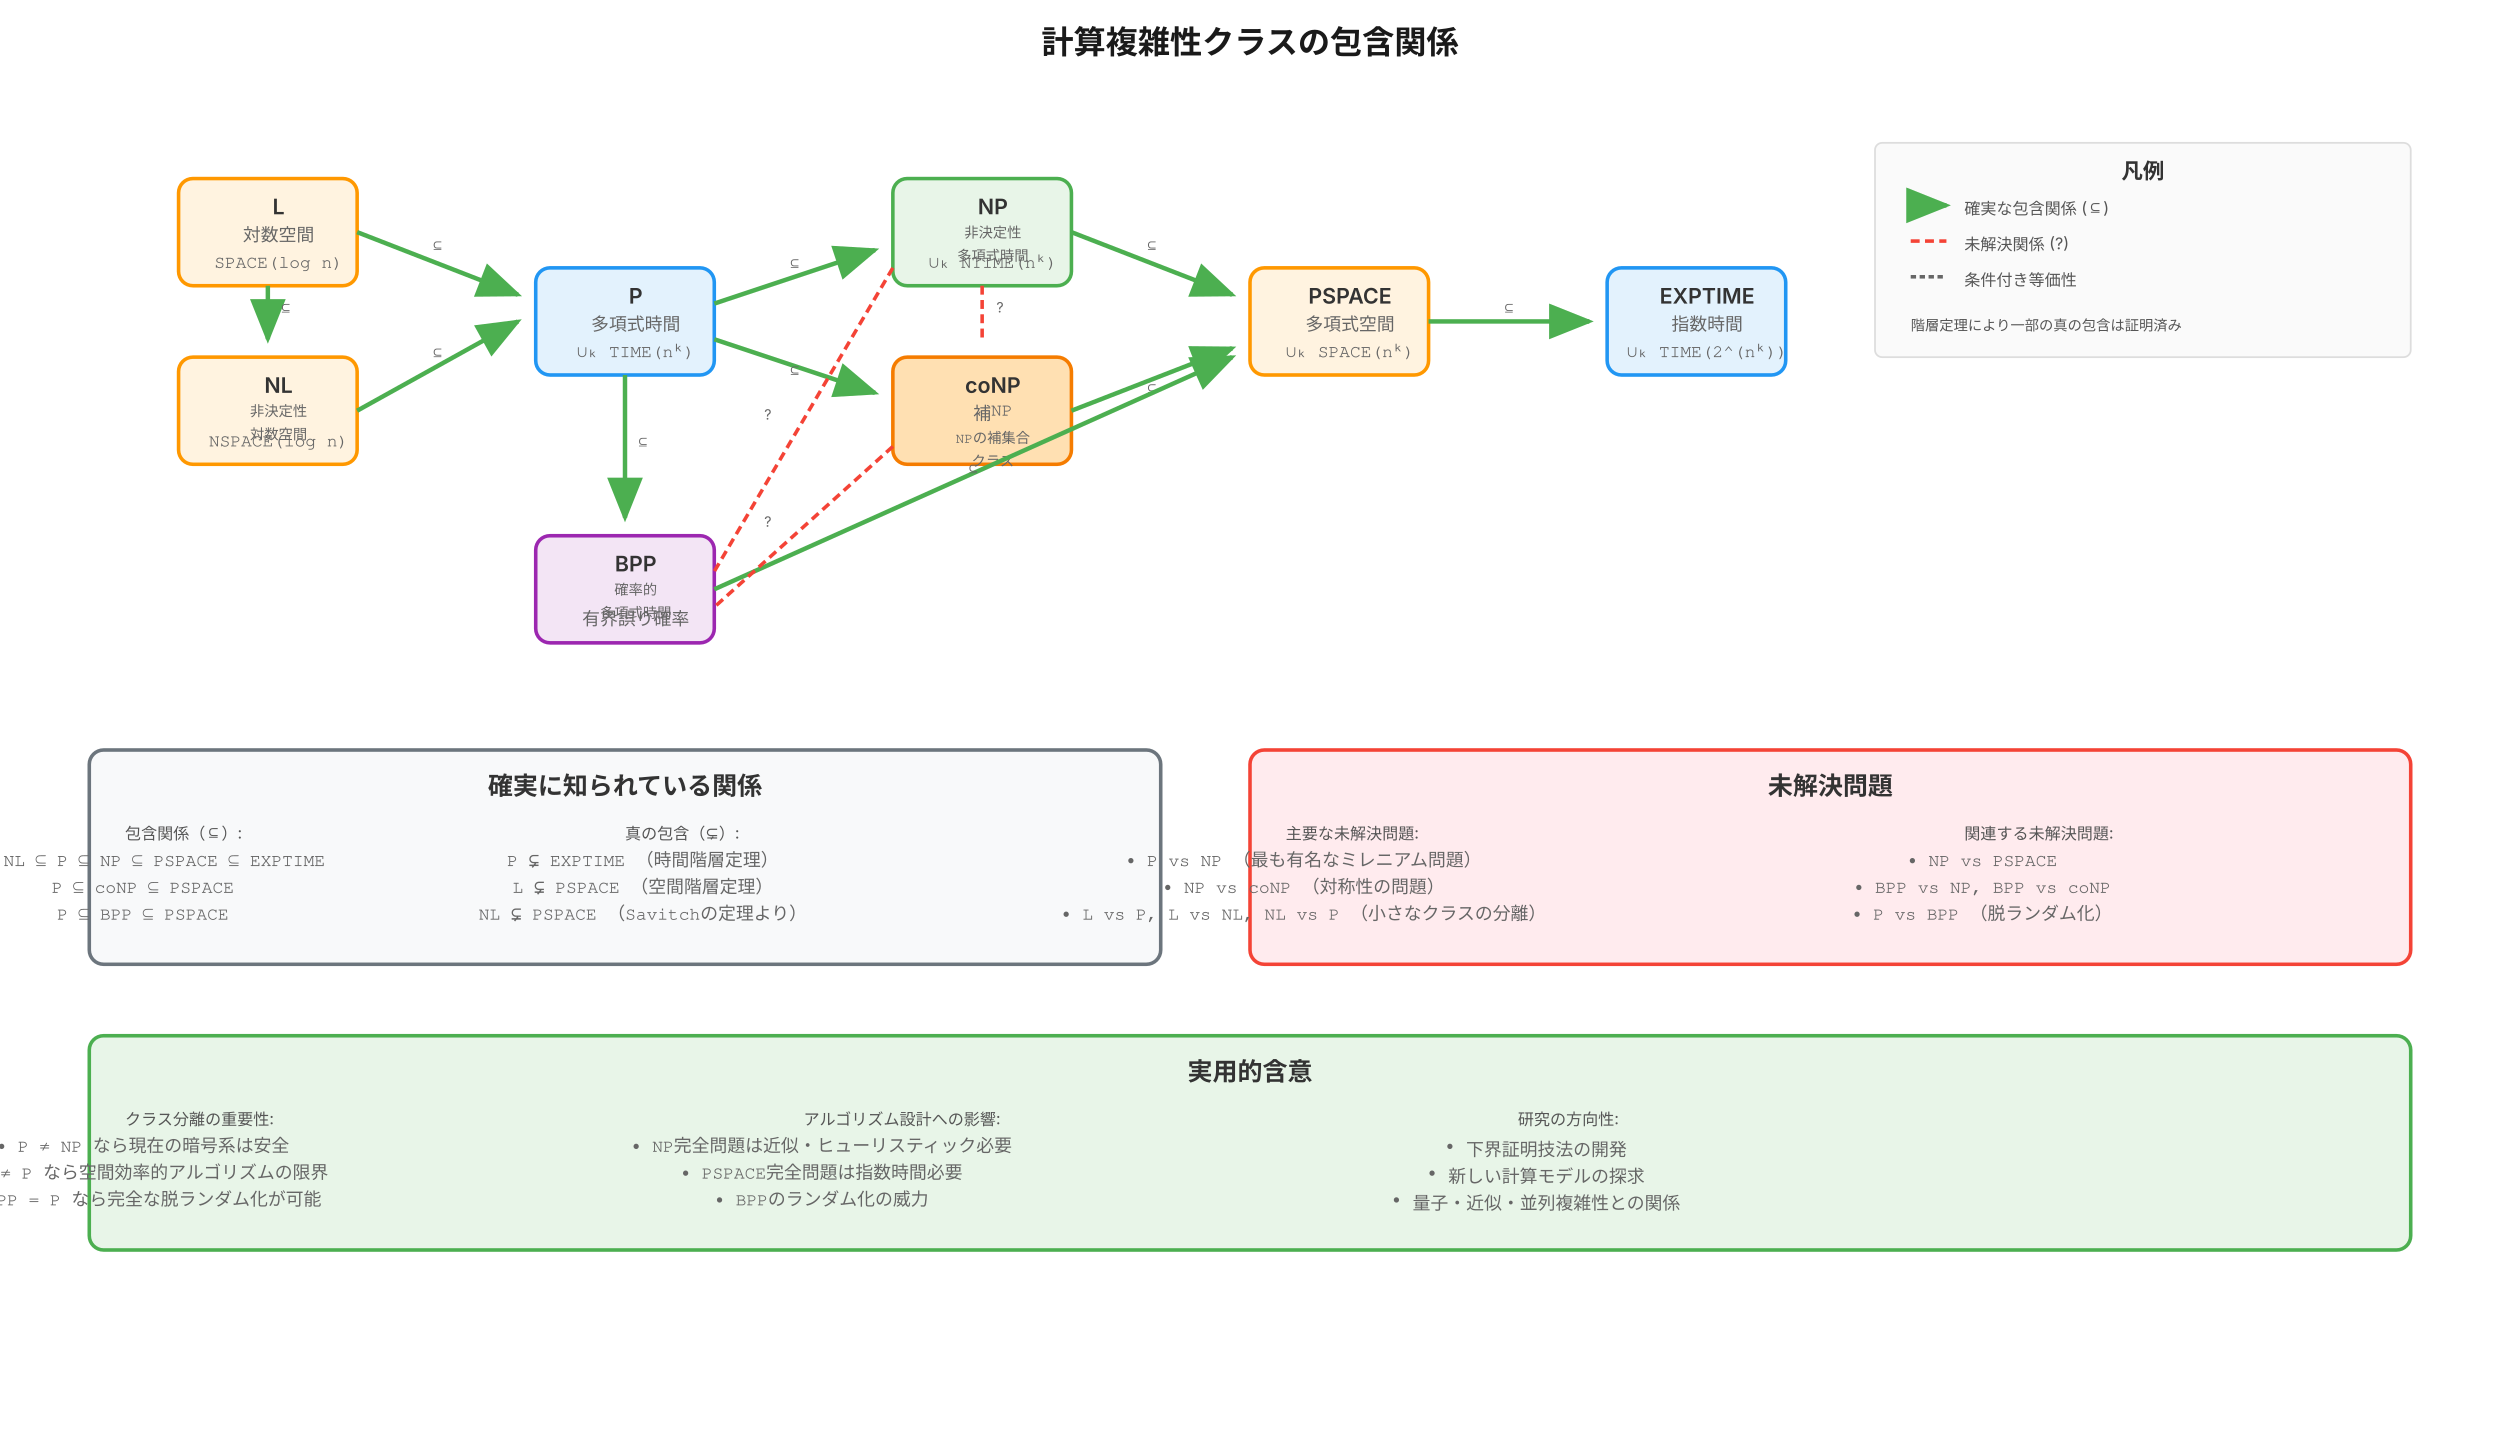
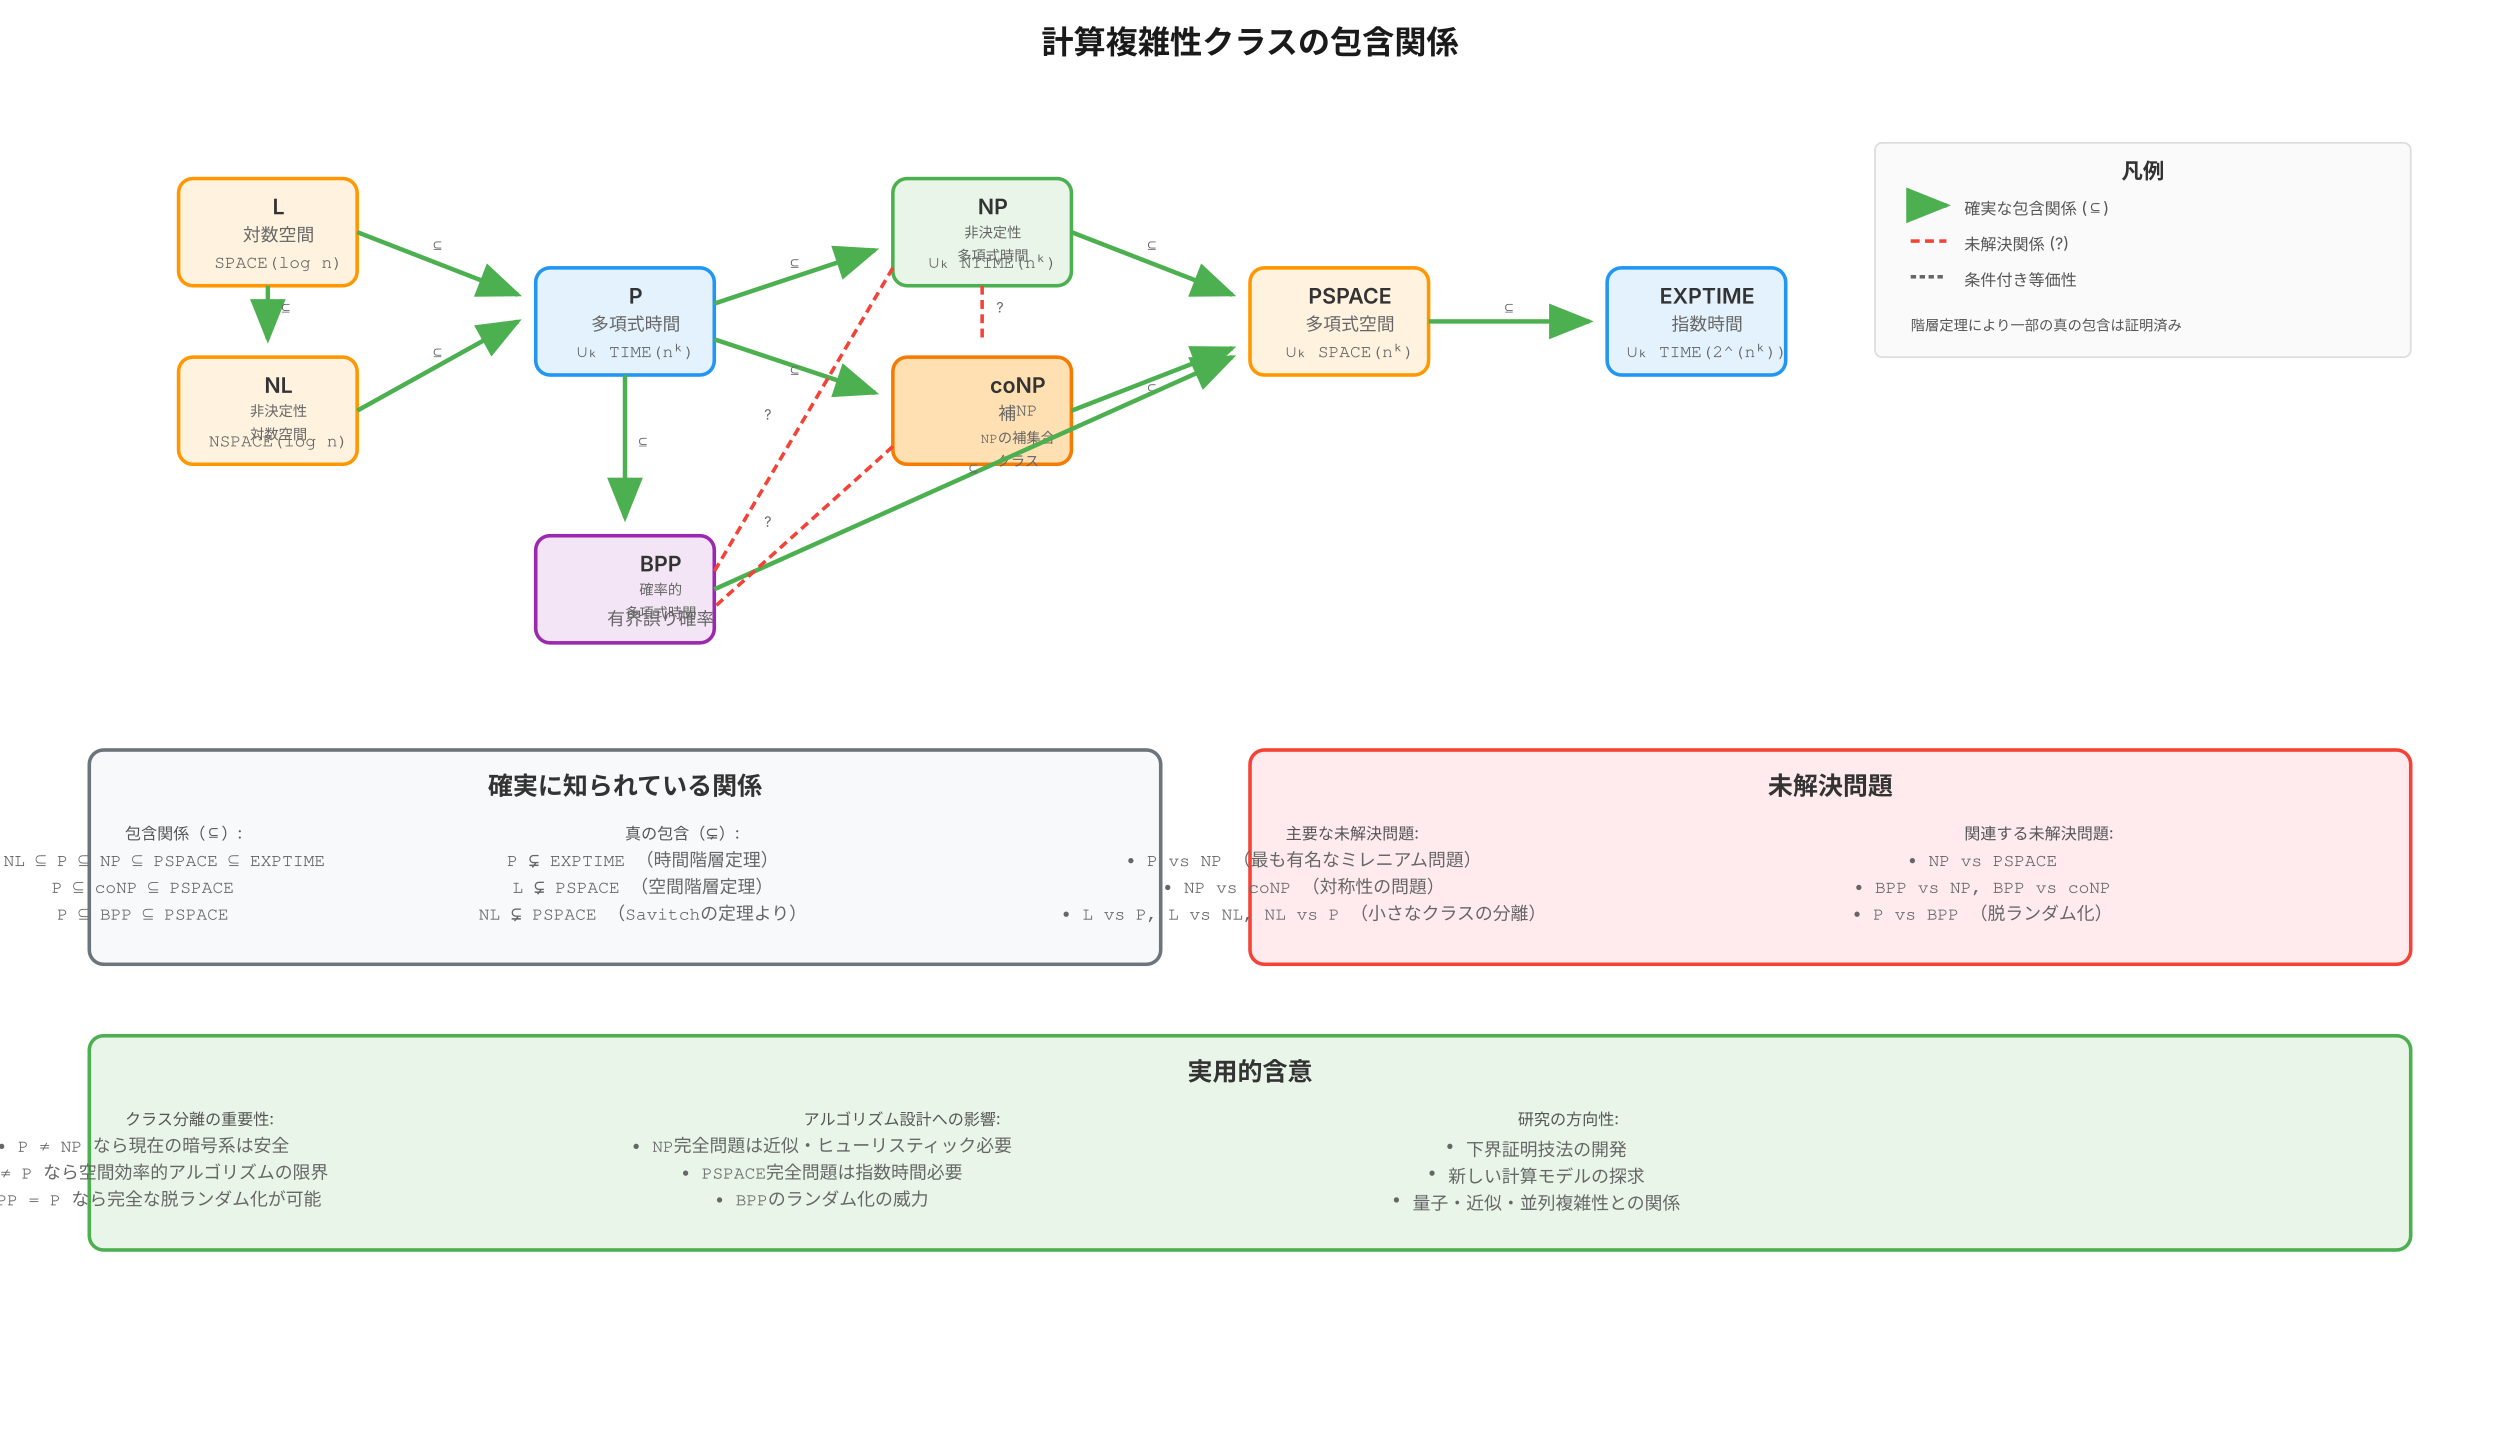
<svg xmlns="http://www.w3.org/2000/svg" viewBox="0 0 1400 800" role="img" aria-labelledby="title desc">
  <defs>
    <style>
      .deterministic-time { fill: #e3f2fd; stroke: #2196f3; stroke-width: 2px; rx: 8px; }
      .non-deterministic-time { fill: #e8f5e8; stroke: #4caf50; stroke-width: 2px; rx: 8px; }
      .space-class { fill: #fff3e0; stroke: #ff9800; stroke-width: 2px; rx: 8px; }
      .probabilistic-class { fill: #f3e5f5; stroke: #9c27b0; stroke-width: 2px; rx: 8px; }
      .complement-class { fill: #ffe0b2; stroke: #f57c00; stroke-width: 2px; rx: 8px; }
      
      .inclusion-arrow { 
        stroke: #4caf50; 
        stroke-width: 2.5px; 
        fill: none; 
        marker-end: url(#inclusion-arrowhead);
      }
      
      .uncertain-relation { 
        stroke: #f44336; 
        stroke-width: 2px; 
        stroke-dasharray: 5,3;
        fill: none;
      }
      
      .equivalence-line {
        stroke: #666;
        stroke-width: 2px;
        stroke-dasharray: 3,2;
        fill: none;
      }
      
      .title { 
        font-family: Inter, Helvetica, sans-serif;
        font-size: 18px; 
        font-weight: 600; 
        text-anchor: middle; 
        fill: #1a1a1a;
      }
      
      .section-title { 
        font-family: Inter, Helvetica, sans-serif;
        font-size: 14px; 
        font-weight: 600; 
        text-anchor: middle; 
        fill: #333;
      }
      
      .class-name { 
        font-family: Inter, Helvetica, sans-serif;
        font-size: 12px; 
        font-weight: 600; 
        text-anchor: middle; 
        fill: #333;
      }
      
      .class-notation { 
        font-family: Courier, monospace;
        font-size: 10px; 
        font-weight: 500; 
        text-anchor: middle; 
        fill: #666;
      }
      .small { font-size: 8px; }
      
      .description { 
        font-family: Inter, Helvetica, sans-serif;
        font-size: 9px; 
        font-weight: 400; 
        text-anchor: start; 
        fill: #555;
      }
      
      .relation-label { 
        font-family: Inter, Helvetica, sans-serif;
        font-size: 8px; 
        font-weight: 400; 
        text-anchor: middle; 
        fill: #666;
      }
    </style>
    <marker id="inclusion-arrowhead" markerWidth="10" markerHeight="8" refX="9" refY="4" orient="auto">
      <polygon points="0 0, 10 4, 0 8" fill="#4caf50" />
    </marker>
  </defs>
  <text x="700" y="30" class="title">計算複雑性クラスの包含関係</text>
  <g id="basic-hierarchy">
    <rect x="100" y="100" width="100" height="60" class="space-class" />
    <text x="156" y="120" class="class-name">L</text>
    <text x="156" y="135" class="class-notation">対数空間</text>
    <text x="156" y="150" class="class-notation">SPACE(log n)</text>
    <rect x="100" y="200" width="100" height="60" class="space-class" />
    <text x="156" y="220" class="class-name">NL</text>
    <text x="156" y="233" class="class-notation small">非決定性</text>
    <text x="156" y="246" class="class-notation small">対数空間</text>
    <text x="156" y="250" class="class-notation">NSPACE(log n)</text>
    <rect x="300" y="150" width="100" height="60" class="deterministic-time" />
    <text x="356" y="170" class="class-name">P</text>
    <text x="356" y="185" class="class-notation">多項式時間</text>
    <text x="356" y="200" class="class-notation">∪ₖ TIME(nᵏ)</text>
    <rect x="500" y="100" width="100" height="60" class="non-deterministic-time" />
    <text x="556" y="120" class="class-name">NP</text>
    <text x="556" y="133" class="class-notation small">非決定性</text>
    <text x="556" y="146" class="class-notation small">多項式時間</text>
    <text x="556" y="150" class="class-notation">∪ₖ NTIME(nᵏ)</text>
    <rect x="500" y="200" width="100" height="60" class="complement-class" />
-     <text x="556" y="220" class="class-name">coNP</text>
-     <text x="556" y="235" class="class-notation">補NP</text>
-     <text x="556" y="248" class="class-notation small">NPの補集合</text>
-     <text x="556" y="261" class="class-notation small">クラス</text>
+     <text x="570" y="220" class="class-name">coNP</text>
+     <text x="570" y="235" class="class-notation">補NP</text>
+     <text x="570" y="248" class="class-notation small">NPの補集合</text>
+     <text x="570" y="261" class="class-notation small">クラス</text>
    <rect x="300" y="300" width="100" height="60" class="probabilistic-class" />
-     <text x="356" y="320" class="class-name">BPP</text>
-     <text x="356" y="333" class="class-notation small">確率的</text>
-     <text x="356" y="346" class="class-notation small">多項式時間</text>
-     <text x="356" y="350" class="class-notation">有界誤り確率</text>
+     <text x="370" y="320" class="class-name">BPP</text>
+     <text x="370" y="333" class="class-notation small">確率的</text>
+     <text x="370" y="346" class="class-notation small">多項式時間</text>
+     <text x="370" y="350" class="class-notation">有界誤り確率</text>
    <rect x="700" y="150" width="100" height="60" class="space-class" />
    <text x="756" y="170" class="class-name">PSPACE</text>
    <text x="756" y="185" class="class-notation">多項式空間</text>
    <text x="756" y="200" class="class-notation">∪ₖ SPACE(nᵏ)</text>
    <rect x="900" y="150" width="100" height="60" class="deterministic-time" />
    <text x="956" y="170" class="class-name">EXPTIME</text>
    <text x="956" y="185" class="class-notation">指数時間</text>
    <text x="956" y="200" class="class-notation">∪ₖ TIME(2^(nᵏ))</text>
  </g>
  <g id="main-inclusions">
    <path d="M 150 160 L 150 190" class="inclusion-arrow" />
    <text x="160" y="175" class="relation-label">⊆</text>
    <path d="M 200 230 L 290 180" class="inclusion-arrow" />
    <text x="245" y="200" class="relation-label">⊆</text>
    <path d="M 200 130 L 290 165" class="inclusion-arrow" />
    <text x="245" y="140" class="relation-label">⊆</text>
    <path d="M 400 170 L 490 140" class="inclusion-arrow" />
    <text x="445" y="150" class="relation-label">⊆</text>
    <path d="M 400 190 L 490 220" class="inclusion-arrow" />
    <text x="445" y="210" class="relation-label">⊆</text>
    <path d="M 350 210 L 350 290" class="inclusion-arrow" />
    <text x="360" y="250" class="relation-label">⊆</text>
    <path d="M 600 130 L 690 165" class="inclusion-arrow" />
    <text x="645" y="140" class="relation-label">⊆</text>
    <path d="M 600 230 L 690 195" class="inclusion-arrow" />
    <text x="645" y="220" class="relation-label">⊆</text>
    <path d="M 400 330 L 690 200" class="inclusion-arrow" />
    <text x="545" y="265" class="relation-label">⊆</text>
    <path d="M 800 180 L 890 180" class="inclusion-arrow" />
    <text x="845" y="175" class="relation-label">⊆</text>
  </g>
  <g id="uncertain-relations">
    <path d="M 550 160 L 550 190" class="uncertain-relation" />
    <text x="560" y="175" class="relation-label" fill="#f44336">?</text>
    <path d="M 500 150 L 400 320" class="uncertain-relation" />
    <text x="430" y="235" class="relation-label" fill="#f44336">?</text>
    <path d="M 500 250 L 400 340" class="uncertain-relation" />
    <text x="430" y="295" class="relation-label" fill="#f44336">?</text>
  </g>
  <g id="known-separations">
    <rect x="50" y="420" width="600" height="120" style="fill: #f8f9fa; stroke: #6c757d; stroke-width: 2px; rx: 8px;" />
    <text x="350" y="445" class="section-title">確実に知られている関係</text>
    <text x="70" y="470" class="description">包含関係（⊆）:</text>
    <text x="80" y="485" class="class-notation">L ⊆ NL ⊆ P ⊆ NP ⊆ PSPACE ⊆ EXPTIME</text>
    <text x="80" y="500" class="class-notation">P ⊆ coNP ⊆ PSPACE</text>
    <text x="80" y="515" class="class-notation">P ⊆ BPP ⊆ PSPACE</text>
    <text x="350" y="470" class="description">真の包含（⊊）:</text>
    <text x="360" y="485" class="class-notation">P ⊊ EXPTIME （時間階層定理）</text>
    <text x="360" y="500" class="class-notation">L ⊊ PSPACE （空間階層定理）</text>
    <text x="360" y="515" class="class-notation">NL ⊊ PSPACE （Savitchの定理より）</text>
  </g>
  <g id="open-questions">
    <rect x="700" y="420" width="650" height="120" style="fill: #ffebee; stroke: #f44336; stroke-width: 2px; rx: 8px;" />
    <text x="1025" y="445" class="section-title">未解決問題</text>
    <text x="720" y="470" class="description">主要な未解決問題:</text>
    <text x="730" y="485" class="class-notation">• P vs NP （最も有名なミレニアム問題）</text>
    <text x="730" y="500" class="class-notation">• NP vs coNP （対称性の問題）</text>
    <text x="730" y="515" class="class-notation">• L vs P, L vs NL, NL vs P （小さなクラスの分離）</text>
    <text x="1100" y="470" class="description">関連する未解決問題:</text>
    <text x="1110" y="485" class="class-notation">• NP vs PSPACE</text>
    <text x="1110" y="500" class="class-notation">• BPP vs NP, BPP vs coNP</text>
    <text x="1110" y="515" class="class-notation">• P vs BPP （脱ランダム化）</text>
  </g>
  <g id="practical-implications">
    <rect x="50" y="580" width="1300" height="120" style="fill: #e8f5e8; stroke: #4caf50; stroke-width: 2px; rx: 8px;" />
    <text x="700" y="605" class="section-title">実用的含意</text>
    <text x="70" y="630" class="description">クラス分離の重要性:</text>
    <text x="80" y="645" class="class-notation">• P ≠ NP なら現在の暗号系は安全</text>
    <text x="80" y="660" class="class-notation">• L ≠ P なら空間効率的アルゴリズムの限界</text>
    <text x="80" y="675" class="class-notation">• BPP = P なら完全な脱ランダム化が可能</text>
    <text x="450" y="630" class="description">アルゴリズム設計への影響:</text>
    <text x="460" y="645" class="class-notation">• NP完全問題は近似・ヒューリスティック必要</text>
    <text x="460" y="660" class="class-notation">• PSPACE完全問題は指数時間必要</text>
    <text x="460" y="675" class="class-notation">• BPPのランダム化の威力</text>
    <text x="850" y="630" class="description">研究の方向性:</text>
    <text x="860" y="645" class="class-notation">• 下界証明技法の開発</text>
    <text x="860" y="660" class="class-notation">• 新しい計算モデルの探求</text>
    <text x="860" y="675" class="class-notation">• 量子・近似・並列複雑性との関係</text>
  </g>
  <g id="legend">
    <rect x="1050" y="80" width="300" height="120" style="fill: #fafafa; stroke: #ddd; stroke-width: 1px; rx: 4px;" />
    <text x="1200" y="100" class="section-title" style="font-size: 12px;">凡例</text>
    <line x1="1070" y1="115" x2="1090" y2="115" class="inclusion-arrow" />
    <text x="1100" y="120" class="description">確実な包含関係 (⊆)</text>
    <line x1="1070" y1="135" x2="1090" y2="135" class="uncertain-relation" />
    <text x="1100" y="140" class="description">未解決関係 (?)</text>
    <line x1="1070" y1="155" x2="1090" y2="155" class="equivalence-line" />
    <text x="1100" y="160" class="description">条件付き等価性</text>
    <text x="1070" y="185" class="description" style="font-size: 8px;">階層定理により一部の真の包含は証明済み</text>
  </g>
</svg>
